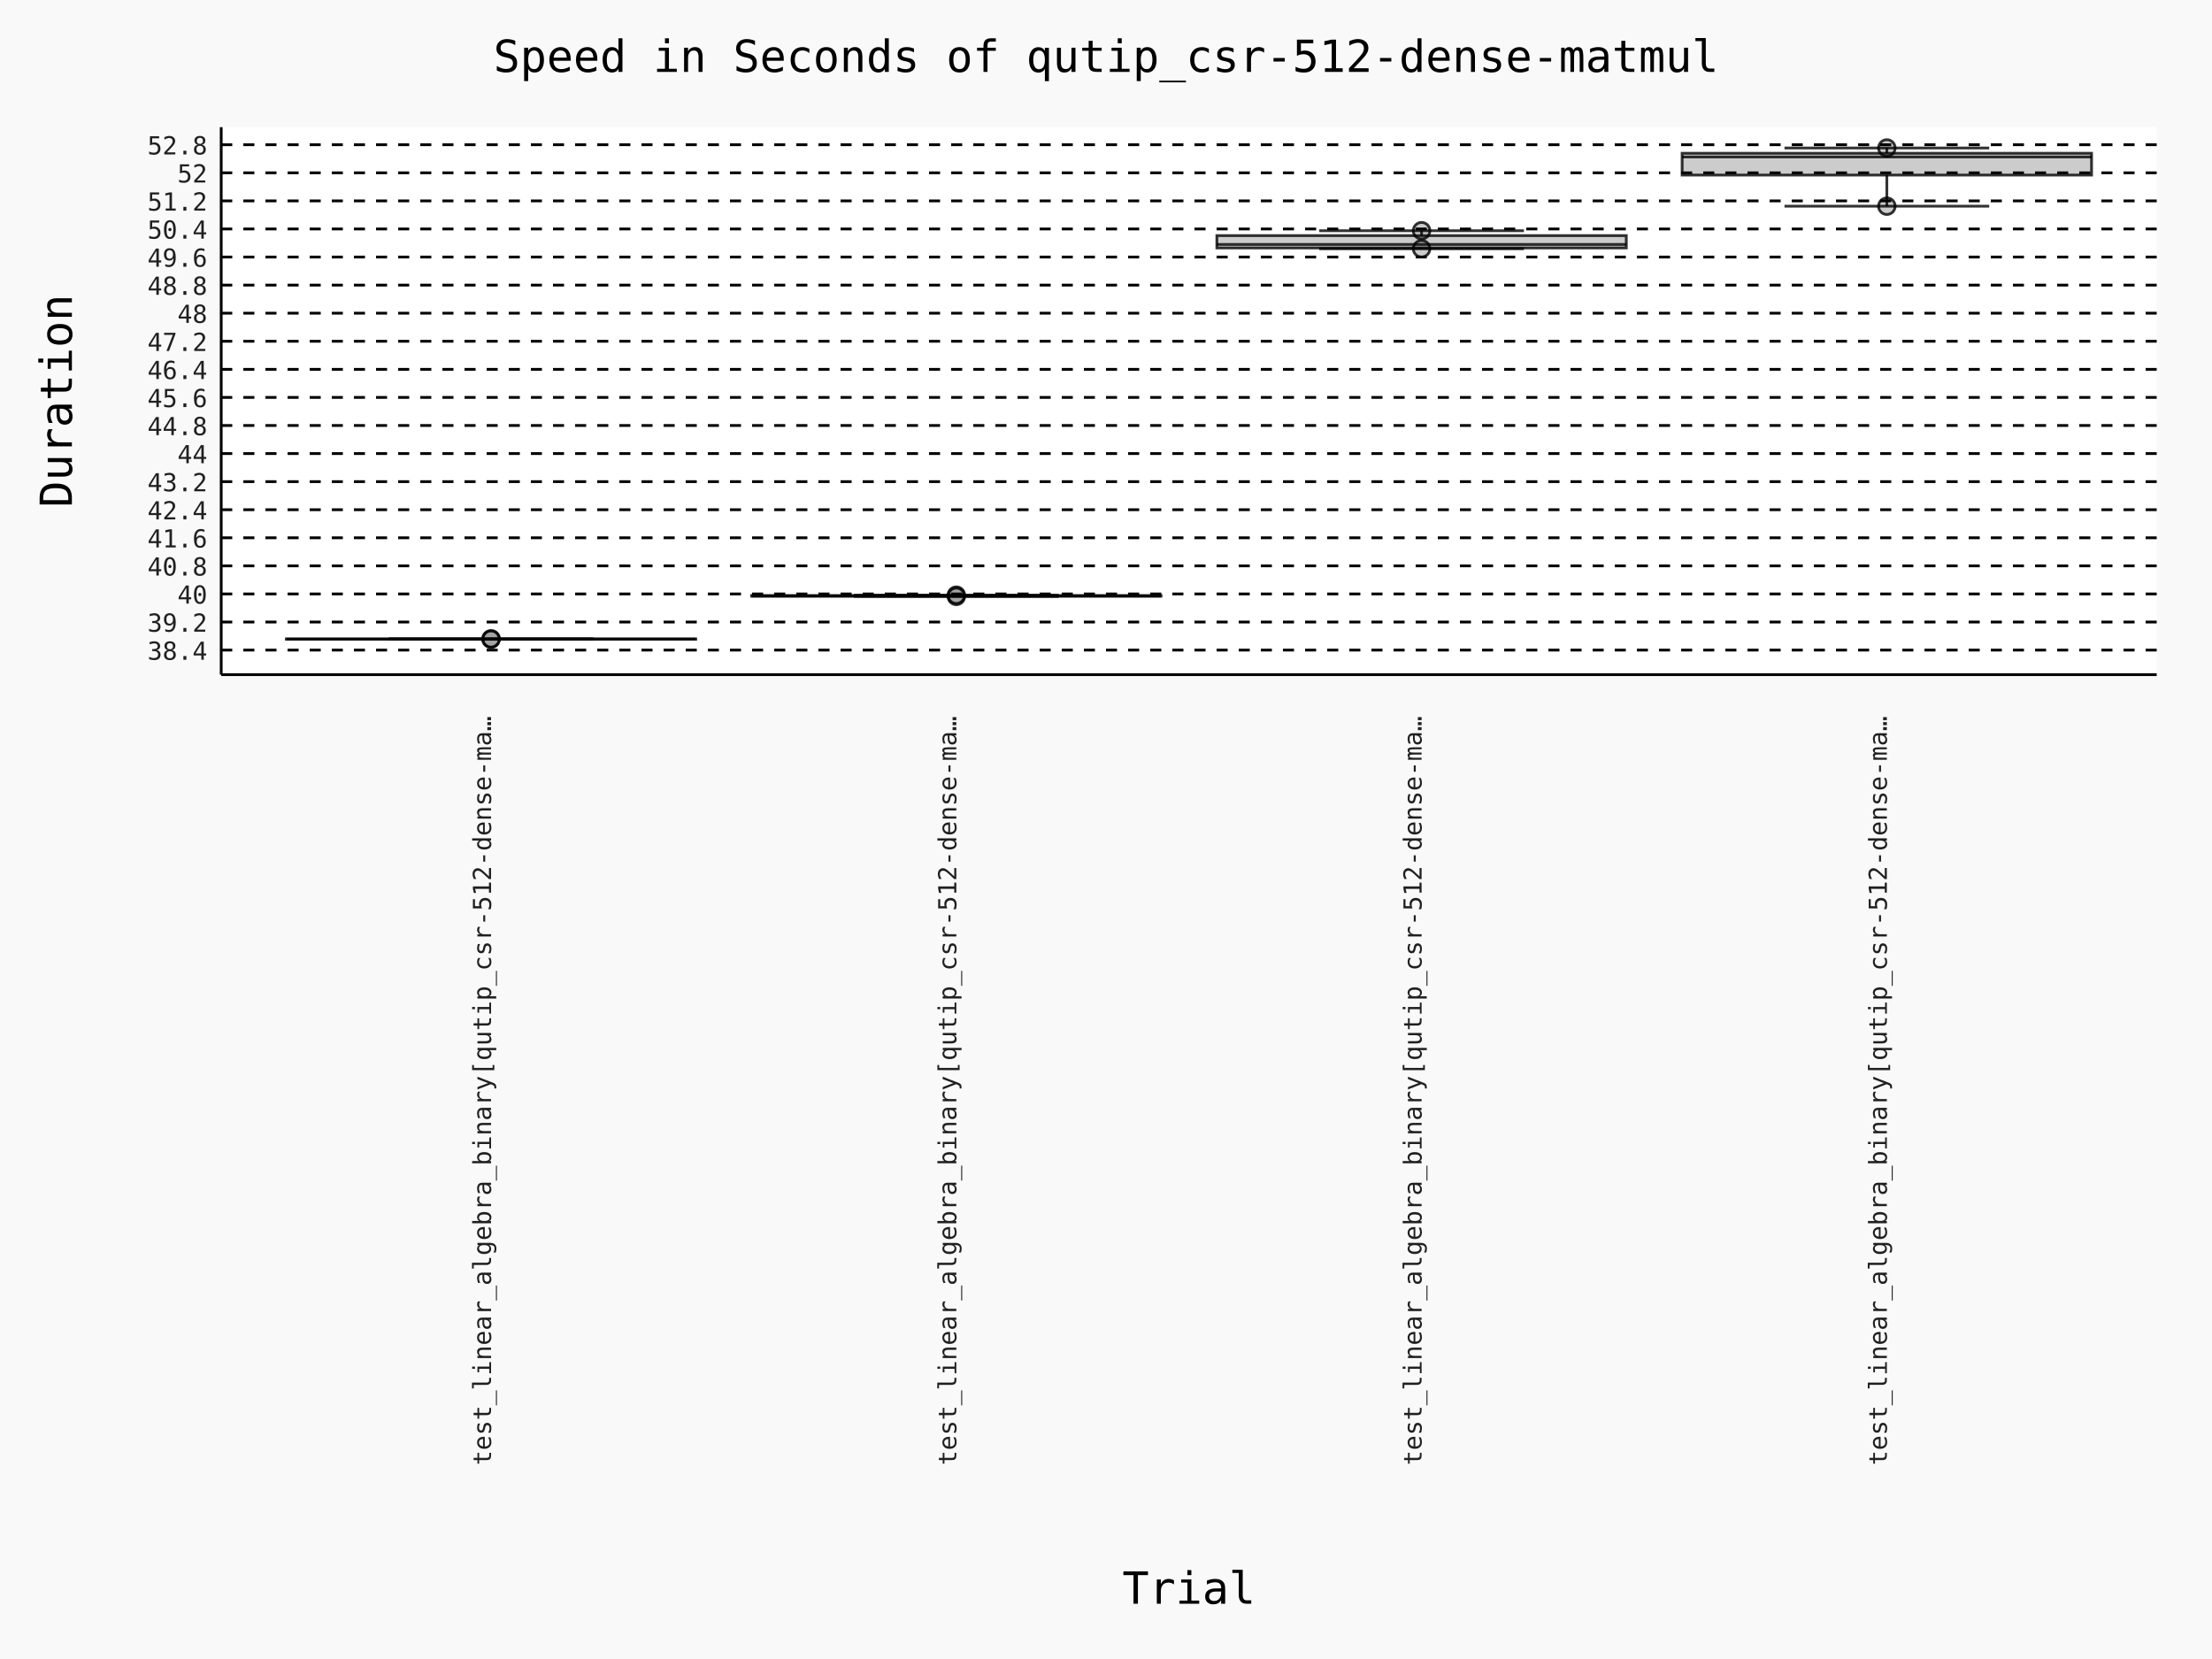
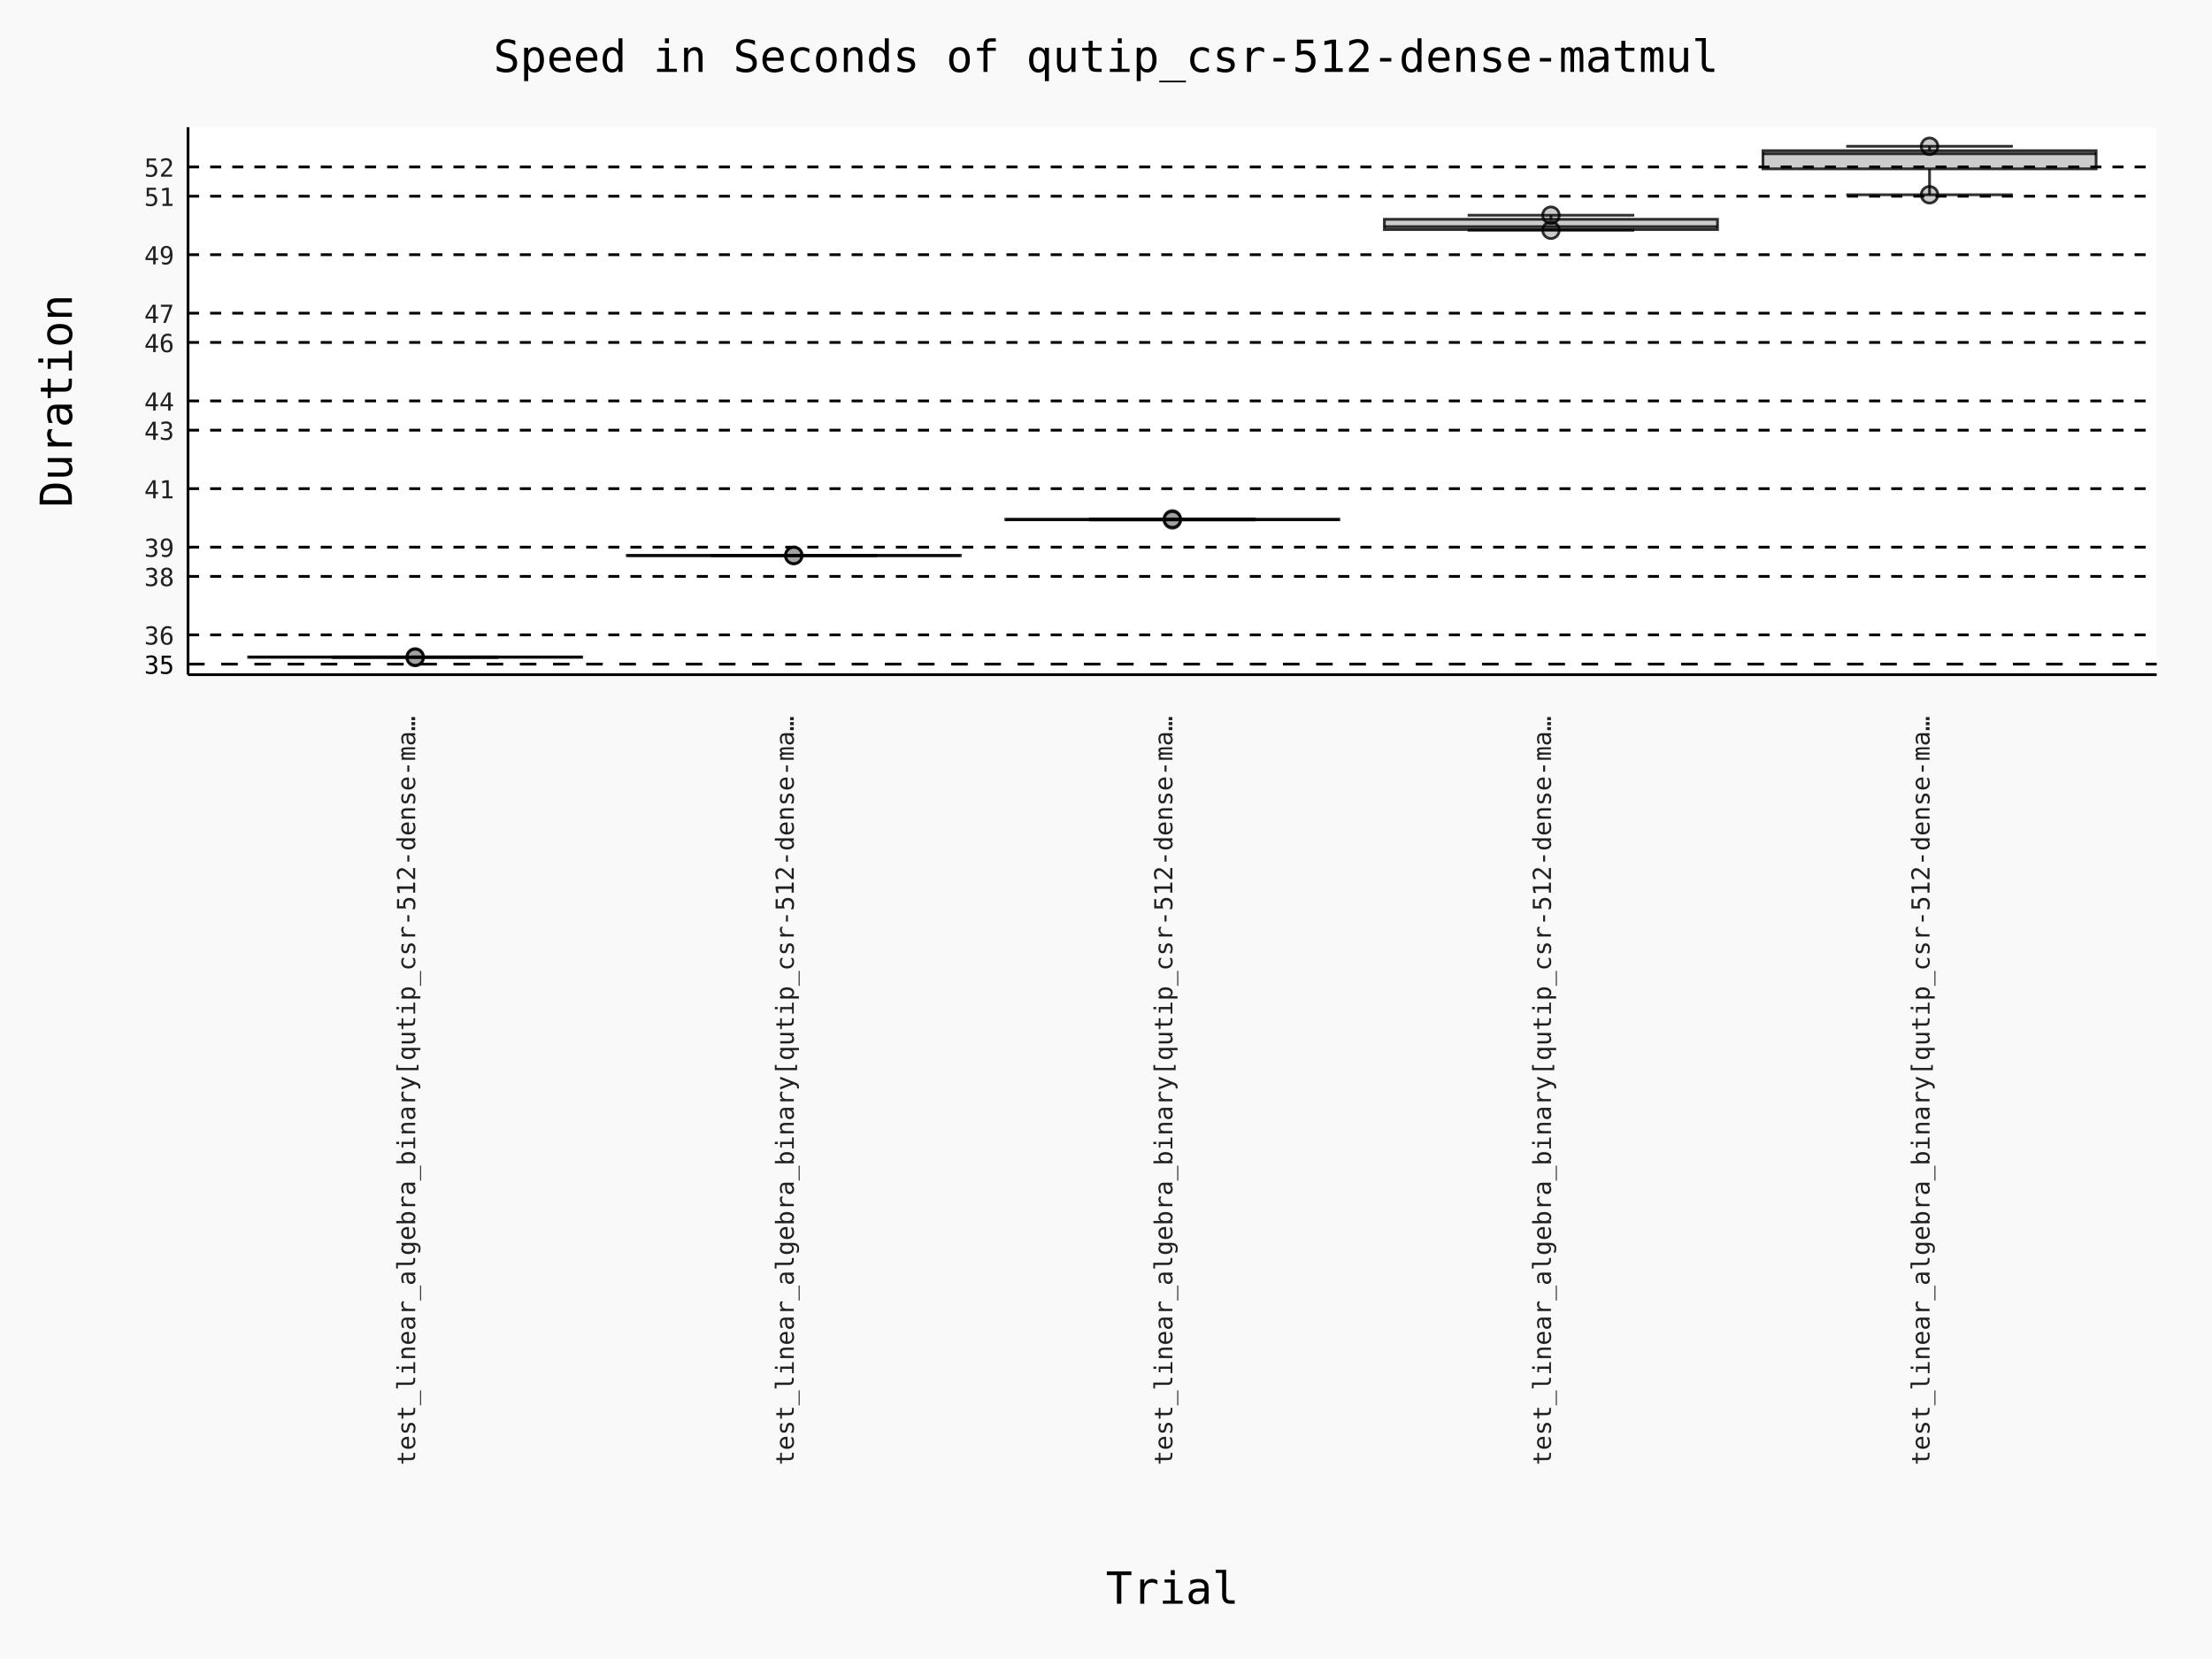
- <svg xmlns="http://www.w3.org/2000/svg" id="chart-40825b10-0773-4757-881f-67def2160192" class="pygal-chart" viewBox="0 0 800 600">
+ <svg xmlns="http://www.w3.org/2000/svg" id="chart-7e129b5e-e011-454e-ac0c-33a53b50e219" class="pygal-chart" viewBox="0 0 800 600">
  <defs>
-     <style type="text/css">#chart-40825b10-0773-4757-881f-67def2160192{-webkit-user-select:none;-webkit-font-smoothing:antialiased;font-family:Consolas,"Deja Vu Sans Mono","Bitstream Vera Sans Mono","Courier New",monospace}#chart-40825b10-0773-4757-881f-67def2160192 .title{font-family:Consolas,"Deja Vu Sans Mono","Bitstream Vera Sans Mono","Courier New",monospace;font-size:16px}#chart-40825b10-0773-4757-881f-67def2160192 .legends .legend text{font-family:Consolas,"Deja Vu Sans Mono","Bitstream Vera Sans Mono","Courier New",monospace;font-size:14px}#chart-40825b10-0773-4757-881f-67def2160192 .axis text{font-family:Consolas,"Deja Vu Sans Mono","Bitstream Vera Sans Mono","Courier New",monospace;font-size:10px}#chart-40825b10-0773-4757-881f-67def2160192 .axis text.major{font-family:Consolas,"Deja Vu Sans Mono","Bitstream Vera Sans Mono","Courier New",monospace;font-size:10px}#chart-40825b10-0773-4757-881f-67def2160192 .text-overlay text.value{font-family:Consolas,"Deja Vu Sans Mono","Bitstream Vera Sans Mono","Courier New",monospace;font-size:16px}#chart-40825b10-0773-4757-881f-67def2160192 .text-overlay text.label{font-family:Consolas,"Deja Vu Sans Mono","Bitstream Vera Sans Mono","Courier New",monospace;font-size:10px}#chart-40825b10-0773-4757-881f-67def2160192 .tooltip{font-family:Consolas,"Deja Vu Sans Mono","Bitstream Vera Sans Mono","Courier New",monospace;font-size:14px}#chart-40825b10-0773-4757-881f-67def2160192 text.no_data{font-family:Consolas,"Deja Vu Sans Mono","Bitstream Vera Sans Mono","Courier New",monospace;font-size:64px}
- #chart-40825b10-0773-4757-881f-67def2160192{background-color:rgba(249,249,249,1)}#chart-40825b10-0773-4757-881f-67def2160192 path,#chart-40825b10-0773-4757-881f-67def2160192 line,#chart-40825b10-0773-4757-881f-67def2160192 rect,#chart-40825b10-0773-4757-881f-67def2160192 circle{-webkit-transition:150ms;-moz-transition:150ms;transition:150ms}#chart-40825b10-0773-4757-881f-67def2160192 .graph &gt; .background{fill:rgba(249,249,249,1)}#chart-40825b10-0773-4757-881f-67def2160192 .plot &gt; .background{fill:rgba(255,255,255,1)}#chart-40825b10-0773-4757-881f-67def2160192 .graph{fill:rgba(0,0,0,.87)}#chart-40825b10-0773-4757-881f-67def2160192 text.no_data{fill:rgba(0,0,0,1)}#chart-40825b10-0773-4757-881f-67def2160192 .title{fill:rgba(0,0,0,1)}#chart-40825b10-0773-4757-881f-67def2160192 .legends .legend text{fill:rgba(0,0,0,.87)}#chart-40825b10-0773-4757-881f-67def2160192 .legends .legend:hover text{fill:rgba(0,0,0,1)}#chart-40825b10-0773-4757-881f-67def2160192 .axis .line{stroke:rgba(0,0,0,1)}#chart-40825b10-0773-4757-881f-67def2160192 .axis .guide.line{stroke:rgba(0,0,0,.54)}#chart-40825b10-0773-4757-881f-67def2160192 .axis .major.line{stroke:rgba(0,0,0,.87)}#chart-40825b10-0773-4757-881f-67def2160192 .axis text.major{fill:rgba(0,0,0,1)}#chart-40825b10-0773-4757-881f-67def2160192 .axis.y .guides:hover .guide.line,#chart-40825b10-0773-4757-881f-67def2160192 .line-graph .axis.x .guides:hover .guide.line,#chart-40825b10-0773-4757-881f-67def2160192 .stackedline-graph .axis.x .guides:hover .guide.line,#chart-40825b10-0773-4757-881f-67def2160192 .xy-graph .axis.x .guides:hover .guide.line{stroke:rgba(0,0,0,1)}#chart-40825b10-0773-4757-881f-67def2160192 .axis .guides:hover text{fill:rgba(0,0,0,1)}#chart-40825b10-0773-4757-881f-67def2160192 .reactive{fill-opacity:.7;stroke-opacity:.8;stroke-width:1}#chart-40825b10-0773-4757-881f-67def2160192 .ci{stroke:rgba(0,0,0,.87)}#chart-40825b10-0773-4757-881f-67def2160192 .reactive.active,#chart-40825b10-0773-4757-881f-67def2160192 .active .reactive{fill-opacity:.8;stroke-opacity:.9;stroke-width:4}#chart-40825b10-0773-4757-881f-67def2160192 .ci .reactive.active{stroke-width:1.5}#chart-40825b10-0773-4757-881f-67def2160192 .series text{fill:rgba(0,0,0,1)}#chart-40825b10-0773-4757-881f-67def2160192 .tooltip rect{fill:rgba(255,255,255,1);stroke:rgba(0,0,0,1);-webkit-transition:opacity 150ms;-moz-transition:opacity 150ms;transition:opacity 150ms}#chart-40825b10-0773-4757-881f-67def2160192 .tooltip .label{fill:rgba(0,0,0,.87)}#chart-40825b10-0773-4757-881f-67def2160192 .tooltip .label{fill:rgba(0,0,0,.87)}#chart-40825b10-0773-4757-881f-67def2160192 .tooltip .legend{font-size:.8em;fill:rgba(0,0,0,.54)}#chart-40825b10-0773-4757-881f-67def2160192 .tooltip .x_label{font-size:.6em;fill:rgba(0,0,0,1)}#chart-40825b10-0773-4757-881f-67def2160192 .tooltip .xlink{font-size:.5em;text-decoration:underline}#chart-40825b10-0773-4757-881f-67def2160192 .tooltip .value{font-size:1.5em}#chart-40825b10-0773-4757-881f-67def2160192 .bound{font-size:.5em}#chart-40825b10-0773-4757-881f-67def2160192 .max-value{font-size:.75em;fill:rgba(0,0,0,.54)}#chart-40825b10-0773-4757-881f-67def2160192 .map-element{fill:rgba(255,255,255,1);stroke:rgba(0,0,0,.54) !important}#chart-40825b10-0773-4757-881f-67def2160192 .map-element .reactive{fill-opacity:inherit;stroke-opacity:inherit}#chart-40825b10-0773-4757-881f-67def2160192 .color-0,#chart-40825b10-0773-4757-881f-67def2160192 .color-0 a:visited{stroke:#000000;fill:#000000}#chart-40825b10-0773-4757-881f-67def2160192 .color-1,#chart-40825b10-0773-4757-881f-67def2160192 .color-1 a:visited{stroke:#000000;fill:#000000}#chart-40825b10-0773-4757-881f-67def2160192 .color-2,#chart-40825b10-0773-4757-881f-67def2160192 .color-2 a:visited{stroke:#000000;fill:#000000}#chart-40825b10-0773-4757-881f-67def2160192 .color-3,#chart-40825b10-0773-4757-881f-67def2160192 .color-3 a:visited{stroke:#000000;fill:#000000}#chart-40825b10-0773-4757-881f-67def2160192 .text-overlay .color-0 text{fill:white}#chart-40825b10-0773-4757-881f-67def2160192 .text-overlay .color-1 text{fill:white}#chart-40825b10-0773-4757-881f-67def2160192 .text-overlay .color-2 text{fill:white}#chart-40825b10-0773-4757-881f-67def2160192 .text-overlay .color-3 text{fill:white}
- #chart-40825b10-0773-4757-881f-67def2160192 text.no_data{text-anchor:middle}#chart-40825b10-0773-4757-881f-67def2160192 .guide.line{fill:none}#chart-40825b10-0773-4757-881f-67def2160192 .centered{text-anchor:middle}#chart-40825b10-0773-4757-881f-67def2160192 .title{text-anchor:middle}#chart-40825b10-0773-4757-881f-67def2160192 .legends .legend text{fill-opacity:1}#chart-40825b10-0773-4757-881f-67def2160192 .axis.x text{text-anchor:middle}#chart-40825b10-0773-4757-881f-67def2160192 .axis.x:not(.web) text[transform]{text-anchor:start}#chart-40825b10-0773-4757-881f-67def2160192 .axis.x:not(.web) text[transform].backwards{text-anchor:end}#chart-40825b10-0773-4757-881f-67def2160192 .axis.y text{text-anchor:end}#chart-40825b10-0773-4757-881f-67def2160192 .axis.y text[transform].backwards{text-anchor:start}#chart-40825b10-0773-4757-881f-67def2160192 .axis.y2 text{text-anchor:start}#chart-40825b10-0773-4757-881f-67def2160192 .axis.y2 text[transform].backwards{text-anchor:end}#chart-40825b10-0773-4757-881f-67def2160192 .axis .guide.line{stroke-dasharray:4,4;stroke:black}#chart-40825b10-0773-4757-881f-67def2160192 .axis .major.guide.line{stroke-dasharray:6,6;stroke:black}#chart-40825b10-0773-4757-881f-67def2160192 .horizontal .axis.y .guide.line,#chart-40825b10-0773-4757-881f-67def2160192 .horizontal .axis.y2 .guide.line,#chart-40825b10-0773-4757-881f-67def2160192 .vertical .axis.x .guide.line{opacity:0}#chart-40825b10-0773-4757-881f-67def2160192 .horizontal .axis.always_show .guide.line,#chart-40825b10-0773-4757-881f-67def2160192 .vertical .axis.always_show .guide.line{opacity:1 !important}#chart-40825b10-0773-4757-881f-67def2160192 .axis.y .guides:hover .guide.line,#chart-40825b10-0773-4757-881f-67def2160192 .axis.y2 .guides:hover .guide.line,#chart-40825b10-0773-4757-881f-67def2160192 .axis.x .guides:hover .guide.line{opacity:1}#chart-40825b10-0773-4757-881f-67def2160192 .axis .guides:hover text{opacity:1}#chart-40825b10-0773-4757-881f-67def2160192 .nofill{fill:none}#chart-40825b10-0773-4757-881f-67def2160192 .subtle-fill{fill-opacity:.2}#chart-40825b10-0773-4757-881f-67def2160192 .dot{stroke-width:1px;fill-opacity:1;stroke-opacity:1}#chart-40825b10-0773-4757-881f-67def2160192 .dot.active{stroke-width:5px}#chart-40825b10-0773-4757-881f-67def2160192 .dot.negative{fill:transparent}#chart-40825b10-0773-4757-881f-67def2160192 text,#chart-40825b10-0773-4757-881f-67def2160192 tspan{stroke:none !important}#chart-40825b10-0773-4757-881f-67def2160192 .series text.active{opacity:1}#chart-40825b10-0773-4757-881f-67def2160192 .tooltip rect{fill-opacity:.95;stroke-width:.5}#chart-40825b10-0773-4757-881f-67def2160192 .tooltip text{fill-opacity:1}#chart-40825b10-0773-4757-881f-67def2160192 .showable{visibility:hidden}#chart-40825b10-0773-4757-881f-67def2160192 .showable.shown{visibility:visible}#chart-40825b10-0773-4757-881f-67def2160192 .gauge-background{fill:rgba(229,229,229,1);stroke:none}#chart-40825b10-0773-4757-881f-67def2160192 .bg-lines{stroke:rgba(249,249,249,1);stroke-width:2px}
+     <style type="text/css">#chart-7e129b5e-e011-454e-ac0c-33a53b50e219{-webkit-user-select:none;-webkit-font-smoothing:antialiased;font-family:Consolas,"Deja Vu Sans Mono","Bitstream Vera Sans Mono","Courier New",monospace}#chart-7e129b5e-e011-454e-ac0c-33a53b50e219 .title{font-family:Consolas,"Deja Vu Sans Mono","Bitstream Vera Sans Mono","Courier New",monospace;font-size:16px}#chart-7e129b5e-e011-454e-ac0c-33a53b50e219 .legends .legend text{font-family:Consolas,"Deja Vu Sans Mono","Bitstream Vera Sans Mono","Courier New",monospace;font-size:14px}#chart-7e129b5e-e011-454e-ac0c-33a53b50e219 .axis text{font-family:Consolas,"Deja Vu Sans Mono","Bitstream Vera Sans Mono","Courier New",monospace;font-size:10px}#chart-7e129b5e-e011-454e-ac0c-33a53b50e219 .axis text.major{font-family:Consolas,"Deja Vu Sans Mono","Bitstream Vera Sans Mono","Courier New",monospace;font-size:10px}#chart-7e129b5e-e011-454e-ac0c-33a53b50e219 .text-overlay text.value{font-family:Consolas,"Deja Vu Sans Mono","Bitstream Vera Sans Mono","Courier New",monospace;font-size:16px}#chart-7e129b5e-e011-454e-ac0c-33a53b50e219 .text-overlay text.label{font-family:Consolas,"Deja Vu Sans Mono","Bitstream Vera Sans Mono","Courier New",monospace;font-size:10px}#chart-7e129b5e-e011-454e-ac0c-33a53b50e219 .tooltip{font-family:Consolas,"Deja Vu Sans Mono","Bitstream Vera Sans Mono","Courier New",monospace;font-size:14px}#chart-7e129b5e-e011-454e-ac0c-33a53b50e219 text.no_data{font-family:Consolas,"Deja Vu Sans Mono","Bitstream Vera Sans Mono","Courier New",monospace;font-size:64px}
+ #chart-7e129b5e-e011-454e-ac0c-33a53b50e219{background-color:rgba(249,249,249,1)}#chart-7e129b5e-e011-454e-ac0c-33a53b50e219 path,#chart-7e129b5e-e011-454e-ac0c-33a53b50e219 line,#chart-7e129b5e-e011-454e-ac0c-33a53b50e219 rect,#chart-7e129b5e-e011-454e-ac0c-33a53b50e219 circle{-webkit-transition:150ms;-moz-transition:150ms;transition:150ms}#chart-7e129b5e-e011-454e-ac0c-33a53b50e219 .graph &gt; .background{fill:rgba(249,249,249,1)}#chart-7e129b5e-e011-454e-ac0c-33a53b50e219 .plot &gt; .background{fill:rgba(255,255,255,1)}#chart-7e129b5e-e011-454e-ac0c-33a53b50e219 .graph{fill:rgba(0,0,0,.87)}#chart-7e129b5e-e011-454e-ac0c-33a53b50e219 text.no_data{fill:rgba(0,0,0,1)}#chart-7e129b5e-e011-454e-ac0c-33a53b50e219 .title{fill:rgba(0,0,0,1)}#chart-7e129b5e-e011-454e-ac0c-33a53b50e219 .legends .legend text{fill:rgba(0,0,0,.87)}#chart-7e129b5e-e011-454e-ac0c-33a53b50e219 .legends .legend:hover text{fill:rgba(0,0,0,1)}#chart-7e129b5e-e011-454e-ac0c-33a53b50e219 .axis .line{stroke:rgba(0,0,0,1)}#chart-7e129b5e-e011-454e-ac0c-33a53b50e219 .axis .guide.line{stroke:rgba(0,0,0,.54)}#chart-7e129b5e-e011-454e-ac0c-33a53b50e219 .axis .major.line{stroke:rgba(0,0,0,.87)}#chart-7e129b5e-e011-454e-ac0c-33a53b50e219 .axis text.major{fill:rgba(0,0,0,1)}#chart-7e129b5e-e011-454e-ac0c-33a53b50e219 .axis.y .guides:hover .guide.line,#chart-7e129b5e-e011-454e-ac0c-33a53b50e219 .line-graph .axis.x .guides:hover .guide.line,#chart-7e129b5e-e011-454e-ac0c-33a53b50e219 .stackedline-graph .axis.x .guides:hover .guide.line,#chart-7e129b5e-e011-454e-ac0c-33a53b50e219 .xy-graph .axis.x .guides:hover .guide.line{stroke:rgba(0,0,0,1)}#chart-7e129b5e-e011-454e-ac0c-33a53b50e219 .axis .guides:hover text{fill:rgba(0,0,0,1)}#chart-7e129b5e-e011-454e-ac0c-33a53b50e219 .reactive{fill-opacity:.7;stroke-opacity:.8;stroke-width:1}#chart-7e129b5e-e011-454e-ac0c-33a53b50e219 .ci{stroke:rgba(0,0,0,.87)}#chart-7e129b5e-e011-454e-ac0c-33a53b50e219 .reactive.active,#chart-7e129b5e-e011-454e-ac0c-33a53b50e219 .active .reactive{fill-opacity:.8;stroke-opacity:.9;stroke-width:4}#chart-7e129b5e-e011-454e-ac0c-33a53b50e219 .ci .reactive.active{stroke-width:1.5}#chart-7e129b5e-e011-454e-ac0c-33a53b50e219 .series text{fill:rgba(0,0,0,1)}#chart-7e129b5e-e011-454e-ac0c-33a53b50e219 .tooltip rect{fill:rgba(255,255,255,1);stroke:rgba(0,0,0,1);-webkit-transition:opacity 150ms;-moz-transition:opacity 150ms;transition:opacity 150ms}#chart-7e129b5e-e011-454e-ac0c-33a53b50e219 .tooltip .label{fill:rgba(0,0,0,.87)}#chart-7e129b5e-e011-454e-ac0c-33a53b50e219 .tooltip .label{fill:rgba(0,0,0,.87)}#chart-7e129b5e-e011-454e-ac0c-33a53b50e219 .tooltip .legend{font-size:.8em;fill:rgba(0,0,0,.54)}#chart-7e129b5e-e011-454e-ac0c-33a53b50e219 .tooltip .x_label{font-size:.6em;fill:rgba(0,0,0,1)}#chart-7e129b5e-e011-454e-ac0c-33a53b50e219 .tooltip .xlink{font-size:.5em;text-decoration:underline}#chart-7e129b5e-e011-454e-ac0c-33a53b50e219 .tooltip .value{font-size:1.5em}#chart-7e129b5e-e011-454e-ac0c-33a53b50e219 .bound{font-size:.5em}#chart-7e129b5e-e011-454e-ac0c-33a53b50e219 .max-value{font-size:.75em;fill:rgba(0,0,0,.54)}#chart-7e129b5e-e011-454e-ac0c-33a53b50e219 .map-element{fill:rgba(255,255,255,1);stroke:rgba(0,0,0,.54) !important}#chart-7e129b5e-e011-454e-ac0c-33a53b50e219 .map-element .reactive{fill-opacity:inherit;stroke-opacity:inherit}#chart-7e129b5e-e011-454e-ac0c-33a53b50e219 .color-0,#chart-7e129b5e-e011-454e-ac0c-33a53b50e219 .color-0 a:visited{stroke:#000000;fill:#000000}#chart-7e129b5e-e011-454e-ac0c-33a53b50e219 .color-1,#chart-7e129b5e-e011-454e-ac0c-33a53b50e219 .color-1 a:visited{stroke:#000000;fill:#000000}#chart-7e129b5e-e011-454e-ac0c-33a53b50e219 .color-2,#chart-7e129b5e-e011-454e-ac0c-33a53b50e219 .color-2 a:visited{stroke:#000000;fill:#000000}#chart-7e129b5e-e011-454e-ac0c-33a53b50e219 .color-3,#chart-7e129b5e-e011-454e-ac0c-33a53b50e219 .color-3 a:visited{stroke:#000000;fill:#000000}#chart-7e129b5e-e011-454e-ac0c-33a53b50e219 .color-4,#chart-7e129b5e-e011-454e-ac0c-33a53b50e219 .color-4 a:visited{stroke:#000000;fill:#000000}#chart-7e129b5e-e011-454e-ac0c-33a53b50e219 .text-overlay .color-0 text{fill:white}#chart-7e129b5e-e011-454e-ac0c-33a53b50e219 .text-overlay .color-1 text{fill:white}#chart-7e129b5e-e011-454e-ac0c-33a53b50e219 .text-overlay .color-2 text{fill:white}#chart-7e129b5e-e011-454e-ac0c-33a53b50e219 .text-overlay .color-3 text{fill:white}#chart-7e129b5e-e011-454e-ac0c-33a53b50e219 .text-overlay .color-4 text{fill:white}
+ #chart-7e129b5e-e011-454e-ac0c-33a53b50e219 text.no_data{text-anchor:middle}#chart-7e129b5e-e011-454e-ac0c-33a53b50e219 .guide.line{fill:none}#chart-7e129b5e-e011-454e-ac0c-33a53b50e219 .centered{text-anchor:middle}#chart-7e129b5e-e011-454e-ac0c-33a53b50e219 .title{text-anchor:middle}#chart-7e129b5e-e011-454e-ac0c-33a53b50e219 .legends .legend text{fill-opacity:1}#chart-7e129b5e-e011-454e-ac0c-33a53b50e219 .axis.x text{text-anchor:middle}#chart-7e129b5e-e011-454e-ac0c-33a53b50e219 .axis.x:not(.web) text[transform]{text-anchor:start}#chart-7e129b5e-e011-454e-ac0c-33a53b50e219 .axis.x:not(.web) text[transform].backwards{text-anchor:end}#chart-7e129b5e-e011-454e-ac0c-33a53b50e219 .axis.y text{text-anchor:end}#chart-7e129b5e-e011-454e-ac0c-33a53b50e219 .axis.y text[transform].backwards{text-anchor:start}#chart-7e129b5e-e011-454e-ac0c-33a53b50e219 .axis.y2 text{text-anchor:start}#chart-7e129b5e-e011-454e-ac0c-33a53b50e219 .axis.y2 text[transform].backwards{text-anchor:end}#chart-7e129b5e-e011-454e-ac0c-33a53b50e219 .axis .guide.line{stroke-dasharray:4,4;stroke:black}#chart-7e129b5e-e011-454e-ac0c-33a53b50e219 .axis .major.guide.line{stroke-dasharray:6,6;stroke:black}#chart-7e129b5e-e011-454e-ac0c-33a53b50e219 .horizontal .axis.y .guide.line,#chart-7e129b5e-e011-454e-ac0c-33a53b50e219 .horizontal .axis.y2 .guide.line,#chart-7e129b5e-e011-454e-ac0c-33a53b50e219 .vertical .axis.x .guide.line{opacity:0}#chart-7e129b5e-e011-454e-ac0c-33a53b50e219 .horizontal .axis.always_show .guide.line,#chart-7e129b5e-e011-454e-ac0c-33a53b50e219 .vertical .axis.always_show .guide.line{opacity:1 !important}#chart-7e129b5e-e011-454e-ac0c-33a53b50e219 .axis.y .guides:hover .guide.line,#chart-7e129b5e-e011-454e-ac0c-33a53b50e219 .axis.y2 .guides:hover .guide.line,#chart-7e129b5e-e011-454e-ac0c-33a53b50e219 .axis.x .guides:hover .guide.line{opacity:1}#chart-7e129b5e-e011-454e-ac0c-33a53b50e219 .axis .guides:hover text{opacity:1}#chart-7e129b5e-e011-454e-ac0c-33a53b50e219 .nofill{fill:none}#chart-7e129b5e-e011-454e-ac0c-33a53b50e219 .subtle-fill{fill-opacity:.2}#chart-7e129b5e-e011-454e-ac0c-33a53b50e219 .dot{stroke-width:1px;fill-opacity:1;stroke-opacity:1}#chart-7e129b5e-e011-454e-ac0c-33a53b50e219 .dot.active{stroke-width:5px}#chart-7e129b5e-e011-454e-ac0c-33a53b50e219 .dot.negative{fill:transparent}#chart-7e129b5e-e011-454e-ac0c-33a53b50e219 text,#chart-7e129b5e-e011-454e-ac0c-33a53b50e219 tspan{stroke:none !important}#chart-7e129b5e-e011-454e-ac0c-33a53b50e219 .series text.active{opacity:1}#chart-7e129b5e-e011-454e-ac0c-33a53b50e219 .tooltip rect{fill-opacity:.95;stroke-width:.5}#chart-7e129b5e-e011-454e-ac0c-33a53b50e219 .tooltip text{fill-opacity:1}#chart-7e129b5e-e011-454e-ac0c-33a53b50e219 .showable{visibility:hidden}#chart-7e129b5e-e011-454e-ac0c-33a53b50e219 .showable.shown{visibility:visible}#chart-7e129b5e-e011-454e-ac0c-33a53b50e219 .gauge-background{fill:rgba(229,229,229,1);stroke:none}#chart-7e129b5e-e011-454e-ac0c-33a53b50e219 .bg-lines{stroke:rgba(249,249,249,1);stroke-width:2px}
.tooltip .value{font-size:1em !important}.axis text{font-size:9px !important}</style>
  </defs>
  <g class="graph custombox-graph vertical">
    <rect x="0" y="0" width="800" height="600" class="background" />
-     <g transform="translate(80, 46)" class="plot">
-       <rect x="0" y="0" width="700.0" height="198.0" class="background" />
+     <g transform="translate(68, 46)" class="plot">
+       <rect x="0" y="0" width="712.0" height="198.0" class="background" />
      <g class="axis y always_show">
-         <path d="M0 198 h700" class="line" />
+         <path d="M0 198 h712" class="line" />
        <g class="guides">
-           <path d="M0 189.115 h700" class="guide line" />
-           <text x="-5" y="192.615" class="">38.4</text>
+           <path d="M0 194.192 h712" class="major guide line" />
+           <text x="-5" y="197.692" class="major">35</text>
        </g>
        <g class="guides">
-           <path d="M0 178.962 h700" class="guide line" />
-           <text x="-5" y="182.462" class="">39.2</text>
+           <path d="M0 183.615 h712" class="guide line" />
+           <text x="-5" y="187.115" class="">36</text>
        </g>
        <g class="guides">
-           <path d="M0 168.808 h700" class="guide line" />
-           <text x="-5" y="172.308" class="">40</text>
+           <path d="M0 162.462 h712" class="guide line" />
+           <text x="-5" y="165.962" class="">38</text>
        </g>
        <g class="guides">
-           <path d="M0 158.654 h700" class="guide line" />
-           <text x="-5" y="162.154" class="">40.8</text>
+           <path d="M0 151.885 h712" class="guide line" />
+           <text x="-5" y="155.385" class="">39</text>
        </g>
        <g class="guides">
-           <path d="M0 148.5 h700" class="guide line" />
-           <text x="-5" y="152.0" class="">41.6</text>
+           <path d="M0 130.731 h712" class="guide line" />
+           <text x="-5" y="134.231" class="">41</text>
        </g>
        <g class="guides">
-           <path d="M0 138.346 h700" class="guide line" />
-           <text x="-5" y="141.846" class="">42.4</text>
+           <path d="M0 109.577 h712" class="guide line" />
+           <text x="-5" y="113.077" class="">43</text>
        </g>
        <g class="guides">
-           <path d="M0 128.192 h700" class="guide line" />
-           <text x="-5" y="131.692" class="">43.2</text>
+           <path d="M0 99 h712" class="guide line" />
+           <text x="-5" y="102.5" class="">44</text>
        </g>
        <g class="guides">
-           <path d="M0 118.038 h700" class="guide line" />
-           <text x="-5" y="121.538" class="">44</text>
+           <path d="M0 77.846 h712" class="guide line" />
+           <text x="-5" y="81.346" class="">46</text>
        </g>
        <g class="guides">
-           <path d="M0 107.885 h700" class="guide line" />
-           <text x="-5" y="111.385" class="">44.8</text>
+           <path d="M0 67.269 h712" class="guide line" />
+           <text x="-5" y="70.769" class="">47</text>
        </g>
        <g class="guides">
-           <path d="M0 97.731 h700" class="guide line" />
-           <text x="-5" y="101.231" class="">45.6</text>
+           <path d="M0 46.115 h712" class="guide line" />
+           <text x="-5" y="49.615" class="">49</text>
        </g>
        <g class="guides">
-           <path d="M0 87.577 h700" class="guide line" />
-           <text x="-5" y="91.077" class="">46.4</text>
+           <path d="M0 24.962 h712" class="guide line" />
+           <text x="-5" y="28.462" class="">51</text>
        </g>
        <g class="guides">
-           <path d="M0 77.423 h700" class="guide line" />
-           <text x="-5" y="80.923" class="">47.2</text>
-         </g>
-         <g class="guides">
-           <path d="M0 67.269 h700" class="guide line" />
-           <text x="-5" y="70.769" class="">48</text>
-         </g>
-         <g class="guides">
-           <path d="M0 57.115 h700" class="guide line" />
-           <text x="-5" y="60.615" class="">48.8</text>
-         </g>
-         <g class="guides">
-           <path d="M0 46.962 h700" class="guide line" />
-           <text x="-5" y="50.462" class="">49.6</text>
-         </g>
-         <g class="guides">
-           <path d="M0 36.808 h700" class="guide line" />
-           <text x="-5" y="40.308" class="">50.4</text>
-         </g>
-         <g class="guides">
-           <path d="M0 26.654 h700" class="guide line" />
-           <text x="-5" y="30.154" class="">51.2</text>
-         </g>
-         <g class="guides">
-           <path d="M0 16.5 h700" class="guide line" />
-           <text x="-5" y="20" class="">52</text>
-         </g>
-         <g class="guides">
-           <path d="M0 6.346 h700" class="guide line" />
-           <text x="-5" y="9.846" class="">52.8</text>
+           <path d="M0 14.385 h712" class="guide line" />
+           <text x="-5" y="17.885" class="">52</text>
        </g>
      </g>
      <g class="axis x">
        <path d="M0 0 v198" class="line" />
        <g class="guides">
-           <path d="M97.596 0 v198" class="guide line" />
-           <text x="97.596" y="213.0" class="backwards" transform="rotate(270 97.59615 213)">test_linear_algebra_binary[qutip_csr-512-dense-ma…</text>
+           <path d="M82.154 0 v198" class="guide line" />
+           <text x="82.154" y="213.0" class="backwards" transform="rotate(270 82.15385 213)">test_linear_algebra_binary[qutip_csr-512-dense-ma…</text>
        </g>
        <g class="guides">
-           <path d="M265.865 0 v198" class="guide line" />
-           <text x="265.865" y="213.0" class="backwards" transform="rotate(270 265.8654 213)">test_linear_algebra_binary[qutip_csr-512-dense-ma…</text>
+           <path d="M219.077 0 v198" class="guide line" />
+           <text x="219.077" y="213.0" class="backwards" transform="rotate(270 219.0769 213)">test_linear_algebra_binary[qutip_csr-512-dense-ma…</text>
        </g>
        <g class="guides">
-           <path d="M434.135 0 v198" class="guide line" />
-           <text x="434.135" y="213.0" class="backwards" transform="rotate(270 434.1346 213)">test_linear_algebra_binary[qutip_csr-512-dense-ma…</text>
+           <path d="M356 0 v198" class="guide line" />
+           <text x="356.0" y="213.0" class="backwards" transform="rotate(270 356 213)">test_linear_algebra_binary[qutip_csr-512-dense-ma…</text>
        </g>
        <g class="guides">
-           <path d="M602.404 0 v198" class="guide line" />
-           <text x="602.404" y="213.0" class="backwards" transform="rotate(270 602.4038 213)">test_linear_algebra_binary[qutip_csr-512-dense-ma…</text>
+           <path d="M492.923 0 v198" class="guide line" />
+           <text x="492.923" y="213.0" class="backwards" transform="rotate(270 492.9231 213)">test_linear_algebra_binary[qutip_csr-512-dense-ma…</text>
+         </g>
+         <g class="guides">
+           <path d="M629.846 0 v198" class="guide line" />
+           <text x="629.846" y="213.0" class="backwards" transform="rotate(270 629.8462 213)">test_linear_algebra_binary[qutip_csr-512-dense-ma…</text>
        </g>
      </g>
      <g class="series serie-0 color-0">
        <g class="boxes">
          <g class="box">
-             <path stroke-width="3" d="M60.577 185.183 L134.615 185.183" class="reactive tooltip-trigger" />
-             <path stroke-width="3" d="M23.558 185.145 L171.635 185.145" class="reactive tooltip-trigger" />
-             <path stroke-width="3" d="M60.577 185.032 L134.615 185.032" class="reactive tooltip-trigger" />
-             <path stroke-width="2" d="M97.596 185.183 L97.596 185.182" class="reactive tooltip-trigger" />
-             <path stroke-width="2" d="M97.596 185.032 L97.596 185.059" class="reactive tooltip-trigger" />
-             <rect x="23.558" y="185.059" height="0.123" width="148.077" class="subtle-fill reactive tooltip-trigger" />
-             <circle cx="97.596" cy="185.183" r="3" class="subtle-fill reactive tooltip-trigger" />
-             <circle cx="97.596" cy="185.032" r="3" class="subtle-fill reactive tooltip-trigger" />
+             <path stroke-width="3" d="M52.031 191.82 L112.277 191.82" class="reactive tooltip-trigger" />
+             <path stroke-width="3" d="M21.908 191.615 L142.4 191.615" class="reactive tooltip-trigger" />
+             <path stroke-width="3" d="M52.031 191.573 L112.277 191.573" class="reactive tooltip-trigger" />
+             <path stroke-width="2" d="M82.154 191.82 L82.154 191.718" class="reactive tooltip-trigger" />
+             <path stroke-width="2" d="M82.154 191.573 L82.154 191.598" class="reactive tooltip-trigger" />
+             <rect x="21.908" y="191.598" height="0.12" width="120.492" class="subtle-fill reactive tooltip-trigger" />
+             <circle cx="82.154" cy="191.82" r="3" class="subtle-fill reactive tooltip-trigger" />
+             <circle cx="82.154" cy="191.573" r="3" class="subtle-fill reactive tooltip-trigger" />
          </g>
        </g>
      </g>
      <g class="series serie-1 color-1">
        <g class="boxes">
          <g class="box">
-             <path stroke-width="3" d="M228.846 169.701 L302.885 169.701" class="reactive tooltip-trigger" />
-             <path stroke-width="3" d="M191.827 169.555 L339.904 169.555" class="reactive tooltip-trigger" />
-             <path stroke-width="3" d="M228.846 169.24 L302.885 169.24" class="reactive tooltip-trigger" />
-             <path stroke-width="2" d="M265.865 169.701 L265.865 169.629" class="reactive tooltip-trigger" />
-             <path stroke-width="2" d="M265.865 169.24 L265.865 169.374" class="reactive tooltip-trigger" />
-             <rect x="191.827" y="169.374" height="0.255" width="148.077" class="subtle-fill reactive tooltip-trigger" />
-             <circle cx="265.865" cy="169.701" r="3" class="subtle-fill reactive tooltip-trigger" />
-             <circle cx="265.865" cy="169.24" r="3" class="subtle-fill reactive tooltip-trigger" />
+             <path stroke-width="3" d="M188.954 154.954 L249.2 154.954" class="reactive tooltip-trigger" />
+             <path stroke-width="3" d="M158.831 154.922 L279.323 154.922" class="reactive tooltip-trigger" />
+             <path stroke-width="3" d="M188.954 154.828 L249.2 154.828" class="reactive tooltip-trigger" />
+             <path stroke-width="2" d="M219.077 154.954 L219.077 154.953" class="reactive tooltip-trigger" />
+             <path stroke-width="2" d="M219.077 154.828 L219.077 154.85" class="reactive tooltip-trigger" />
+             <rect x="158.831" y="154.85" height="0.102" width="120.492" class="subtle-fill reactive tooltip-trigger" />
+             <circle cx="219.077" cy="154.954" r="3" class="subtle-fill reactive tooltip-trigger" />
+             <circle cx="219.077" cy="154.828" r="3" class="subtle-fill reactive tooltip-trigger" />
          </g>
        </g>
      </g>
      <g class="series serie-2 color-2">
        <g class="boxes">
          <g class="box">
-             <path stroke-width="3" d="M397.115 43.962 L471.154 43.962" class="reactive tooltip-trigger" />
-             <path stroke-width="3" d="M360.096 42.408 L508.173 42.408" class="reactive tooltip-trigger" />
-             <path stroke-width="3" d="M397.115 37.446 L471.154 37.446" class="reactive tooltip-trigger" />
-             <path stroke-width="2" d="M434.135 43.962 L434.135 43.675" class="reactive tooltip-trigger" />
-             <path stroke-width="2" d="M434.135 37.446 L434.135 39.209" class="reactive tooltip-trigger" />
-             <rect x="360.096" y="39.209" height="4.465" width="148.077" class="subtle-fill reactive tooltip-trigger" />
-             <circle cx="434.135" cy="43.962" r="3" class="subtle-fill reactive tooltip-trigger" />
-             <circle cx="434.135" cy="37.446" r="3" class="subtle-fill reactive tooltip-trigger" />
+             <path stroke-width="3" d="M325.877 142.052 L386.123 142.052" class="reactive tooltip-trigger" />
+             <path stroke-width="3" d="M295.754 141.93 L416.246 141.93" class="reactive tooltip-trigger" />
+             <path stroke-width="3" d="M325.877 141.668 L386.123 141.668" class="reactive tooltip-trigger" />
+             <path stroke-width="2" d="M356 142.052 L356 141.992" class="reactive tooltip-trigger" />
+             <path stroke-width="2" d="M356 141.668 L356 141.78" class="reactive tooltip-trigger" />
+             <rect x="295.754" y="141.78" height="0.212" width="120.492" class="subtle-fill reactive tooltip-trigger" />
+             <circle cx="356" cy="142.052" r="3" class="subtle-fill reactive tooltip-trigger" />
+             <circle cx="356" cy="141.668" r="3" class="subtle-fill reactive tooltip-trigger" />
          </g>
        </g>
      </g>
      <g class="series serie-3 color-3">
        <g class="boxes">
          <g class="box">
-             <path stroke-width="3" d="M565.385 28.567 L639.423 28.567" class="reactive tooltip-trigger" />
-             <path stroke-width="3" d="M528.365 10.764 L676.442 10.764" class="reactive tooltip-trigger" />
-             <path stroke-width="3" d="M565.385 7.525 L639.423 7.525" class="reactive tooltip-trigger" />
-             <path stroke-width="2" d="M602.404 28.567 L602.404 17.317" class="reactive tooltip-trigger" />
-             <path stroke-width="2" d="M602.404 7.525 L602.404 9.431" class="reactive tooltip-trigger" />
-             <rect x="528.365" y="9.431" height="7.886" width="148.077" class="subtle-fill reactive tooltip-trigger" />
-             <circle cx="602.404" cy="28.567" r="3" class="subtle-fill reactive tooltip-trigger" />
-             <circle cx="602.404" cy="7.525" r="3" class="subtle-fill reactive tooltip-trigger" />
+             <path stroke-width="3" d="M462.8 37.27 L523.046 37.27" class="reactive tooltip-trigger" />
+             <path stroke-width="3" d="M432.677 35.975 L553.169 35.975" class="reactive tooltip-trigger" />
+             <path stroke-width="3" d="M462.8 31.84 L523.046 31.84" class="reactive tooltip-trigger" />
+             <path stroke-width="2" d="M492.923 37.27 L492.923 37.03" class="reactive tooltip-trigger" />
+             <path stroke-width="2" d="M492.923 31.84 L492.923 33.309" class="reactive tooltip-trigger" />
+             <rect x="432.677" y="33.309" height="3.721" width="120.492" class="subtle-fill reactive tooltip-trigger" />
+             <circle cx="492.923" cy="37.27" r="3" class="subtle-fill reactive tooltip-trigger" />
+             <circle cx="492.923" cy="31.84" r="3" class="subtle-fill reactive tooltip-trigger" />
+           </g>
+         </g>
+       </g>
+       <g class="series serie-4 color-4">
+         <g class="boxes">
+           <g class="box">
+             <path stroke-width="3" d="M599.723 24.44 L659.969 24.44" class="reactive tooltip-trigger" />
+             <path stroke-width="3" d="M569.6 9.605 L690.092 9.605" class="reactive tooltip-trigger" />
+             <path stroke-width="3" d="M599.723 6.905 L659.969 6.905" class="reactive tooltip-trigger" />
+             <path stroke-width="2" d="M629.846 24.44 L629.846 15.065" class="reactive tooltip-trigger" />
+             <path stroke-width="2" d="M629.846 6.905 L629.846 8.494" class="reactive tooltip-trigger" />
+             <rect x="569.6" y="8.494" height="6.572" width="120.492" class="subtle-fill reactive tooltip-trigger" />
+             <circle cx="629.846" cy="24.44" r="3" class="subtle-fill reactive tooltip-trigger" />
+             <circle cx="629.846" cy="6.905" r="3" class="subtle-fill reactive tooltip-trigger" />
          </g>
        </g>
      </g>
    </g>
    <g class="titles">
      <text x="400.0" y="26" class="title plot_title">Speed in Seconds of qutip_csr-512-dense-matmul</text>
-       <text x="430.0" y="580.0" class="title">Trial</text>
+       <text x="424.0" y="580.0" class="title">Trial</text>
      <text x="0" y="171.0" class="title" transform="rotate(-90 0 145)">Duration</text>
    </g>
-     <g transform="translate(80, 46)" class="plot overlay">
+     <g transform="translate(68, 46)" class="plot overlay">
      <g class="series serie-0 color-0" />
      <g class="series serie-1 color-1" />
      <g class="series serie-2 color-2" />
      <g class="series serie-3 color-3" />
+       <g class="series serie-4 color-4" />
    </g>
-     <g transform="translate(80, 46)" class="plot text-overlay">
+     <g transform="translate(68, 46)" class="plot text-overlay">
      <g class="series serie-0 color-0" />
      <g class="series serie-1 color-1" />
      <g class="series serie-2 color-2" />
      <g class="series serie-3 color-3" />
+       <g class="series serie-4 color-4" />
    </g>
-     <g transform="translate(80, 46)" class="plot tooltip-overlay">
+     <g transform="translate(68, 46)" class="plot tooltip-overlay">
      <g transform="translate(0 0)" style="opacity: 0" class="tooltip">
        <rect rx="0" ry="0" width="0" height="0" class="tooltip-box" />
        <g class="text" />
      </g>
    </g>
  </g>
</svg>
